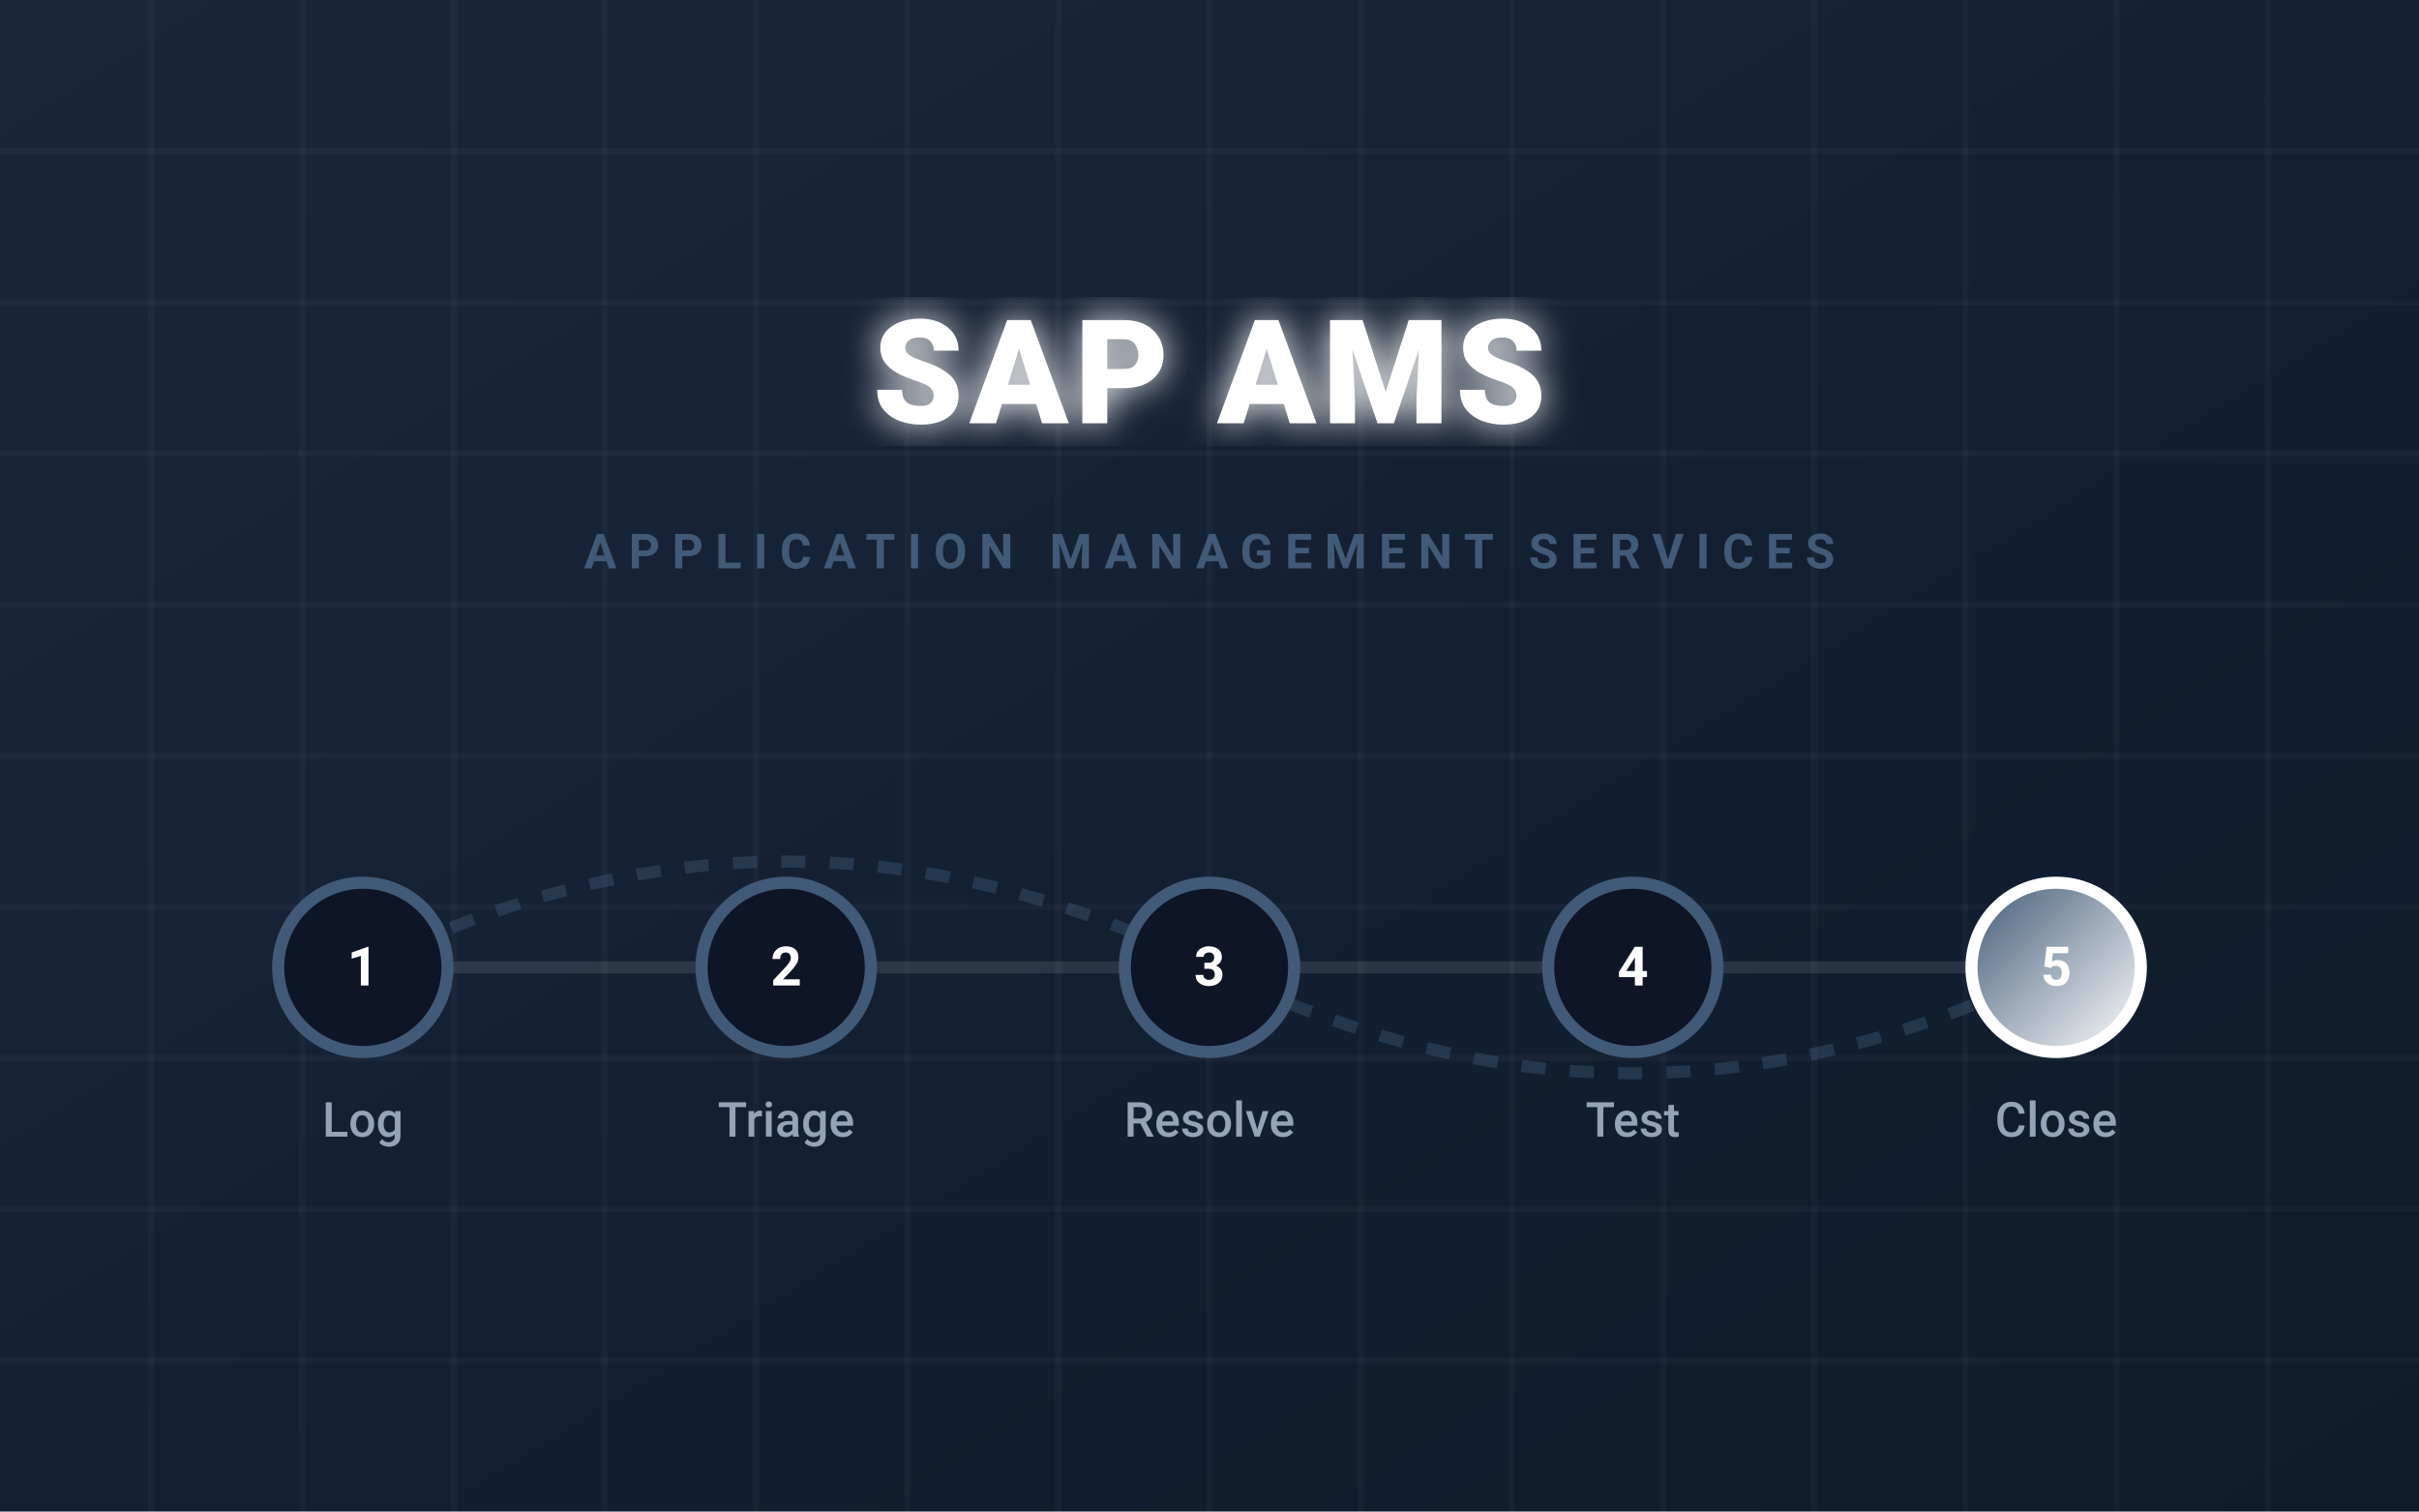
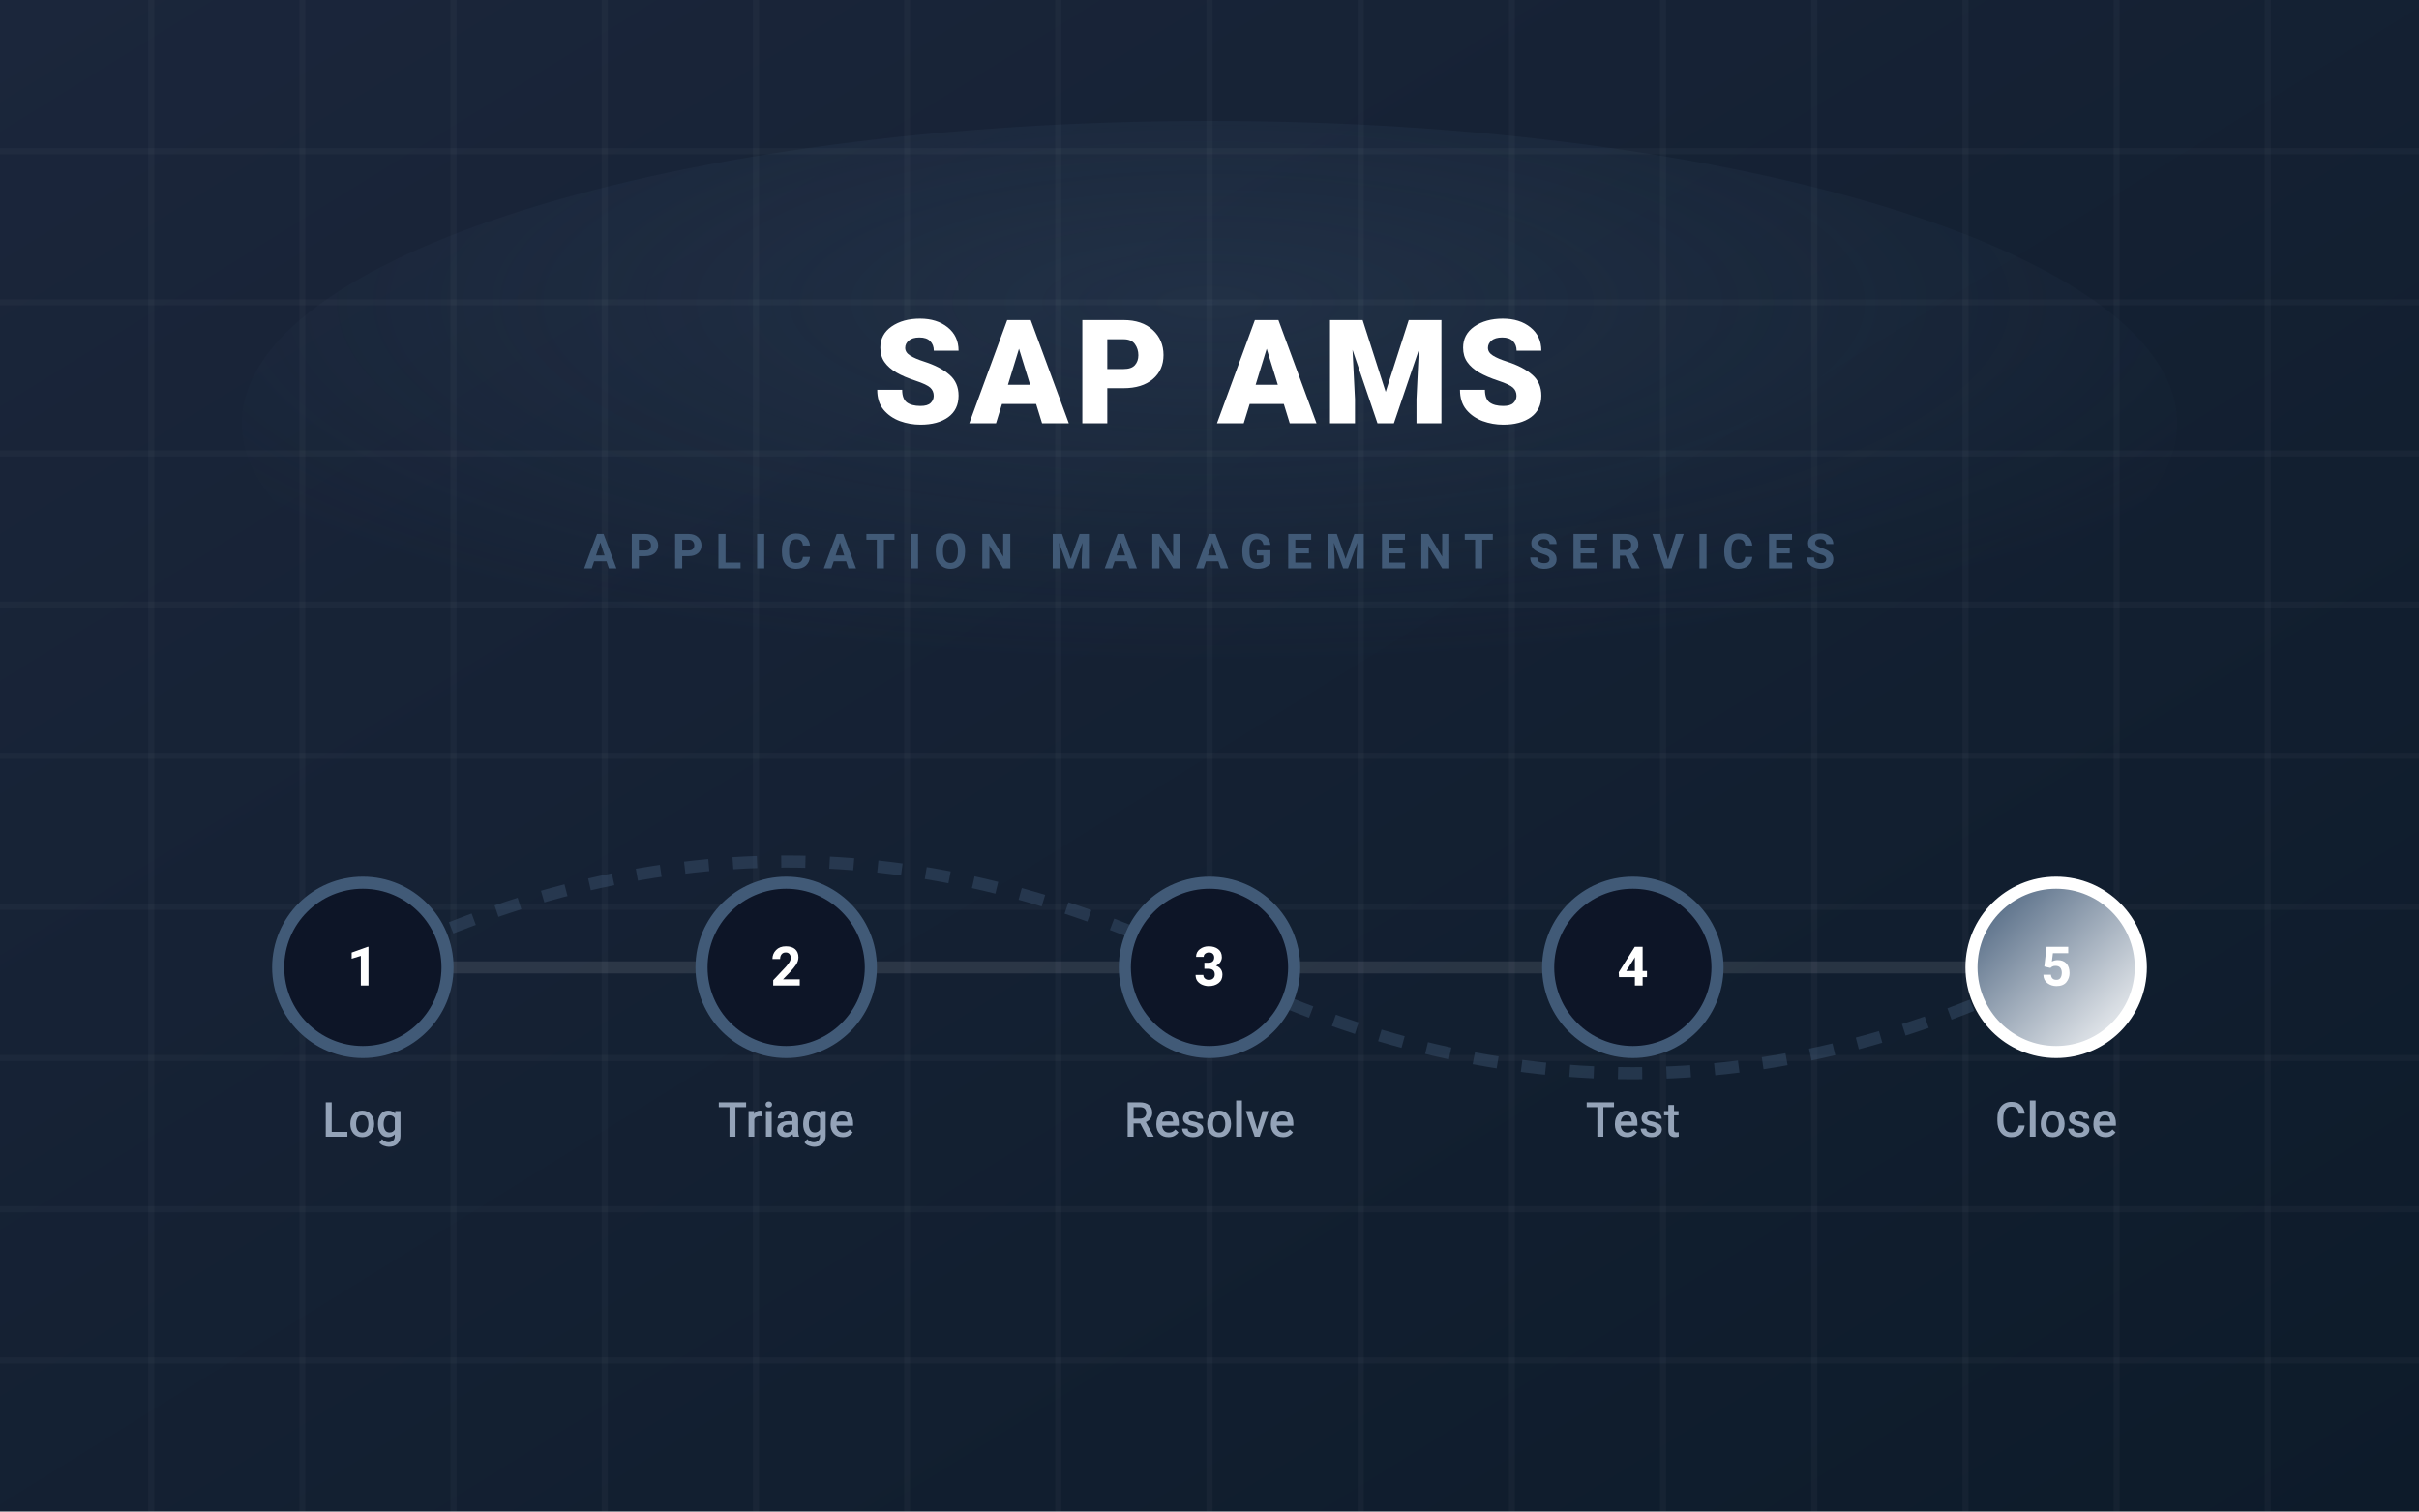
<svg xmlns="http://www.w3.org/2000/svg" viewBox="0 0 400 250" width="100%" height="100%">
  <defs>
    <linearGradient id="bg-SAP-AMS" x1="0%" y1="0%" x2="100%" y2="100%">
      <stop offset="0%" stop-color="#1b263b" />
      <stop offset="100%" stop-color="#0d1b2a" />
    </linearGradient>
    <linearGradient id="node-grad-SAP-AMS" x1="0%" y1="0%" x2="100%" y2="100%">
      <stop offset="0%" stop-color="#415a77" />
      <stop offset="100%" stop-color="#ffffff" />
    </linearGradient>
-     <filter id="glow" x="-20%" y="-20%" width="140%" height="140%">
-       <feGaussianBlur stdDeviation="3" result="blur" />
-       <feComposite in="SourceGraphic" in2="blur" operator="over" />
-     </filter>
+     <radialGradient id="ambient-glow-SAP-AMS" cx="50%" cy="30%" r="60%">
+       <stop offset="0%" stop-color="#415a77" stop-opacity="0.25" />
+       <stop offset="100%" stop-color="#415a77" stop-opacity="0" />
+     </radialGradient>
  </defs>
  <rect width="100%" height="100%" fill="url(#bg-SAP-AMS)" />
+   <ellipse cx="200" cy="70" rx="160" ry="50" fill="url(#ambient-glow-SAP-AMS)" />
  <path d="M 0,25 L 400,25 M 0,50 L 400,50 M 0,75 L 400,75 M 0,100 L 400,100 M 0,125 L 400,125 M 0,150 L 400,150 M 0,175 L 400,175 M 0,200 L 400,200 M 0,225 L 400,225" fill="none" stroke="rgba(255,255,255,0.03)" stroke-width="1" />
  <path d="M 25,0 L 25,250 M 50,0 L 50,250 M 75,0 L 75,250 M 100,0 L 100,250 M 125,0 L 125,250 M 150,0 L 150,250 M 175,0 L 175,250 M 200,0 L 200,250 M 225,0 L 225,250 M 250,0 L 250,250 M 275,0 L 275,250 M 300,0 L 300,250 M 325,0 L 325,250 M 350,0 L 350,250 M 375,0 L 375,250" fill="none" stroke="rgba(255,255,255,0.03)" stroke-width="1" />
  <path d="M 60,160 Q 130,125 200,160 T 340,160" fill="none" stroke="#415a77" stroke-width="2" stroke-dasharray="4 4" opacity="0.4" />
  <path d="M 60,160 L 340,160" fill="none" stroke="rgba(255,255,255,0.1)" stroke-width="2" />
  <circle cx="60" cy="160" r="14" fill="#0d1527" stroke="#415a77" stroke-width="2" />
  <text x="60" y="163" font-family="-apple-system, BlinkMacSystemFont, 'Segoe UI', Roboto, sans-serif" font-size="9" fill="#ffffff" font-weight="bold" text-anchor="middle">1</text>
  <text x="60" y="188" font-family="-apple-system, BlinkMacSystemFont, 'Segoe UI', Roboto, sans-serif" font-size="8" fill="#94a3b8" text-anchor="middle" font-weight="500">Log</text>
  <circle cx="130" cy="160" r="14" fill="#0d1527" stroke="#415a77" stroke-width="2" />
  <text x="130" y="163" font-family="-apple-system, BlinkMacSystemFont, 'Segoe UI', Roboto, sans-serif" font-size="9" fill="#ffffff" font-weight="bold" text-anchor="middle">2</text>
  <text x="130" y="188" font-family="-apple-system, BlinkMacSystemFont, 'Segoe UI', Roboto, sans-serif" font-size="8" fill="#94a3b8" text-anchor="middle" font-weight="500">Triage</text>
  <circle cx="200" cy="160" r="14" fill="#0d1527" stroke="#415a77" stroke-width="2" />
  <text x="200" y="163" font-family="-apple-system, BlinkMacSystemFont, 'Segoe UI', Roboto, sans-serif" font-size="9" fill="#ffffff" font-weight="bold" text-anchor="middle">3</text>
  <text x="200" y="188" font-family="-apple-system, BlinkMacSystemFont, 'Segoe UI', Roboto, sans-serif" font-size="8" fill="#94a3b8" text-anchor="middle" font-weight="500">Resolve</text>
  <circle cx="270" cy="160" r="14" fill="#0d1527" stroke="#415a77" stroke-width="2" />
  <text x="270" y="163" font-family="-apple-system, BlinkMacSystemFont, 'Segoe UI', Roboto, sans-serif" font-size="9" fill="#ffffff" font-weight="bold" text-anchor="middle">4</text>
  <text x="270" y="188" font-family="-apple-system, BlinkMacSystemFont, 'Segoe UI', Roboto, sans-serif" font-size="8" fill="#94a3b8" text-anchor="middle" font-weight="500">Test</text>
  <circle cx="340" cy="160" r="14" fill="url(#node-grad-SAP-AMS)" stroke="#ffffff" stroke-width="2" />
  <text x="340" y="163" font-family="-apple-system, BlinkMacSystemFont, 'Segoe UI', Roboto, sans-serif" font-size="9" fill="#ffffff" font-weight="bold" text-anchor="middle">5</text>
  <text x="340" y="188" font-family="-apple-system, BlinkMacSystemFont, 'Segoe UI', Roboto, sans-serif" font-size="8" fill="#94a3b8" text-anchor="middle" font-weight="500">Close</text>
-   <text x="200" y="70" font-family="-apple-system, BlinkMacSystemFont, 'Segoe UI', Roboto, sans-serif" font-size="24" fill="#ffffff" font-weight="800" letter-spacing="1" text-anchor="middle" filter="url(#glow)">SAP AMS</text>
+   <text x="200" y="70" font-family="-apple-system, BlinkMacSystemFont, 'Segoe UI', Roboto, sans-serif" font-size="24" fill="#ffffff" font-weight="800" letter-spacing="1" text-anchor="middle">SAP AMS</text>
  <text x="200" y="94" font-family="-apple-system, BlinkMacSystemFont, 'Segoe UI', Roboto, sans-serif" font-size="8" fill="#415a77" font-weight="bold" letter-spacing="2" text-anchor="middle">APPLICATION MANAGEMENT SERVICES</text>
</svg>
